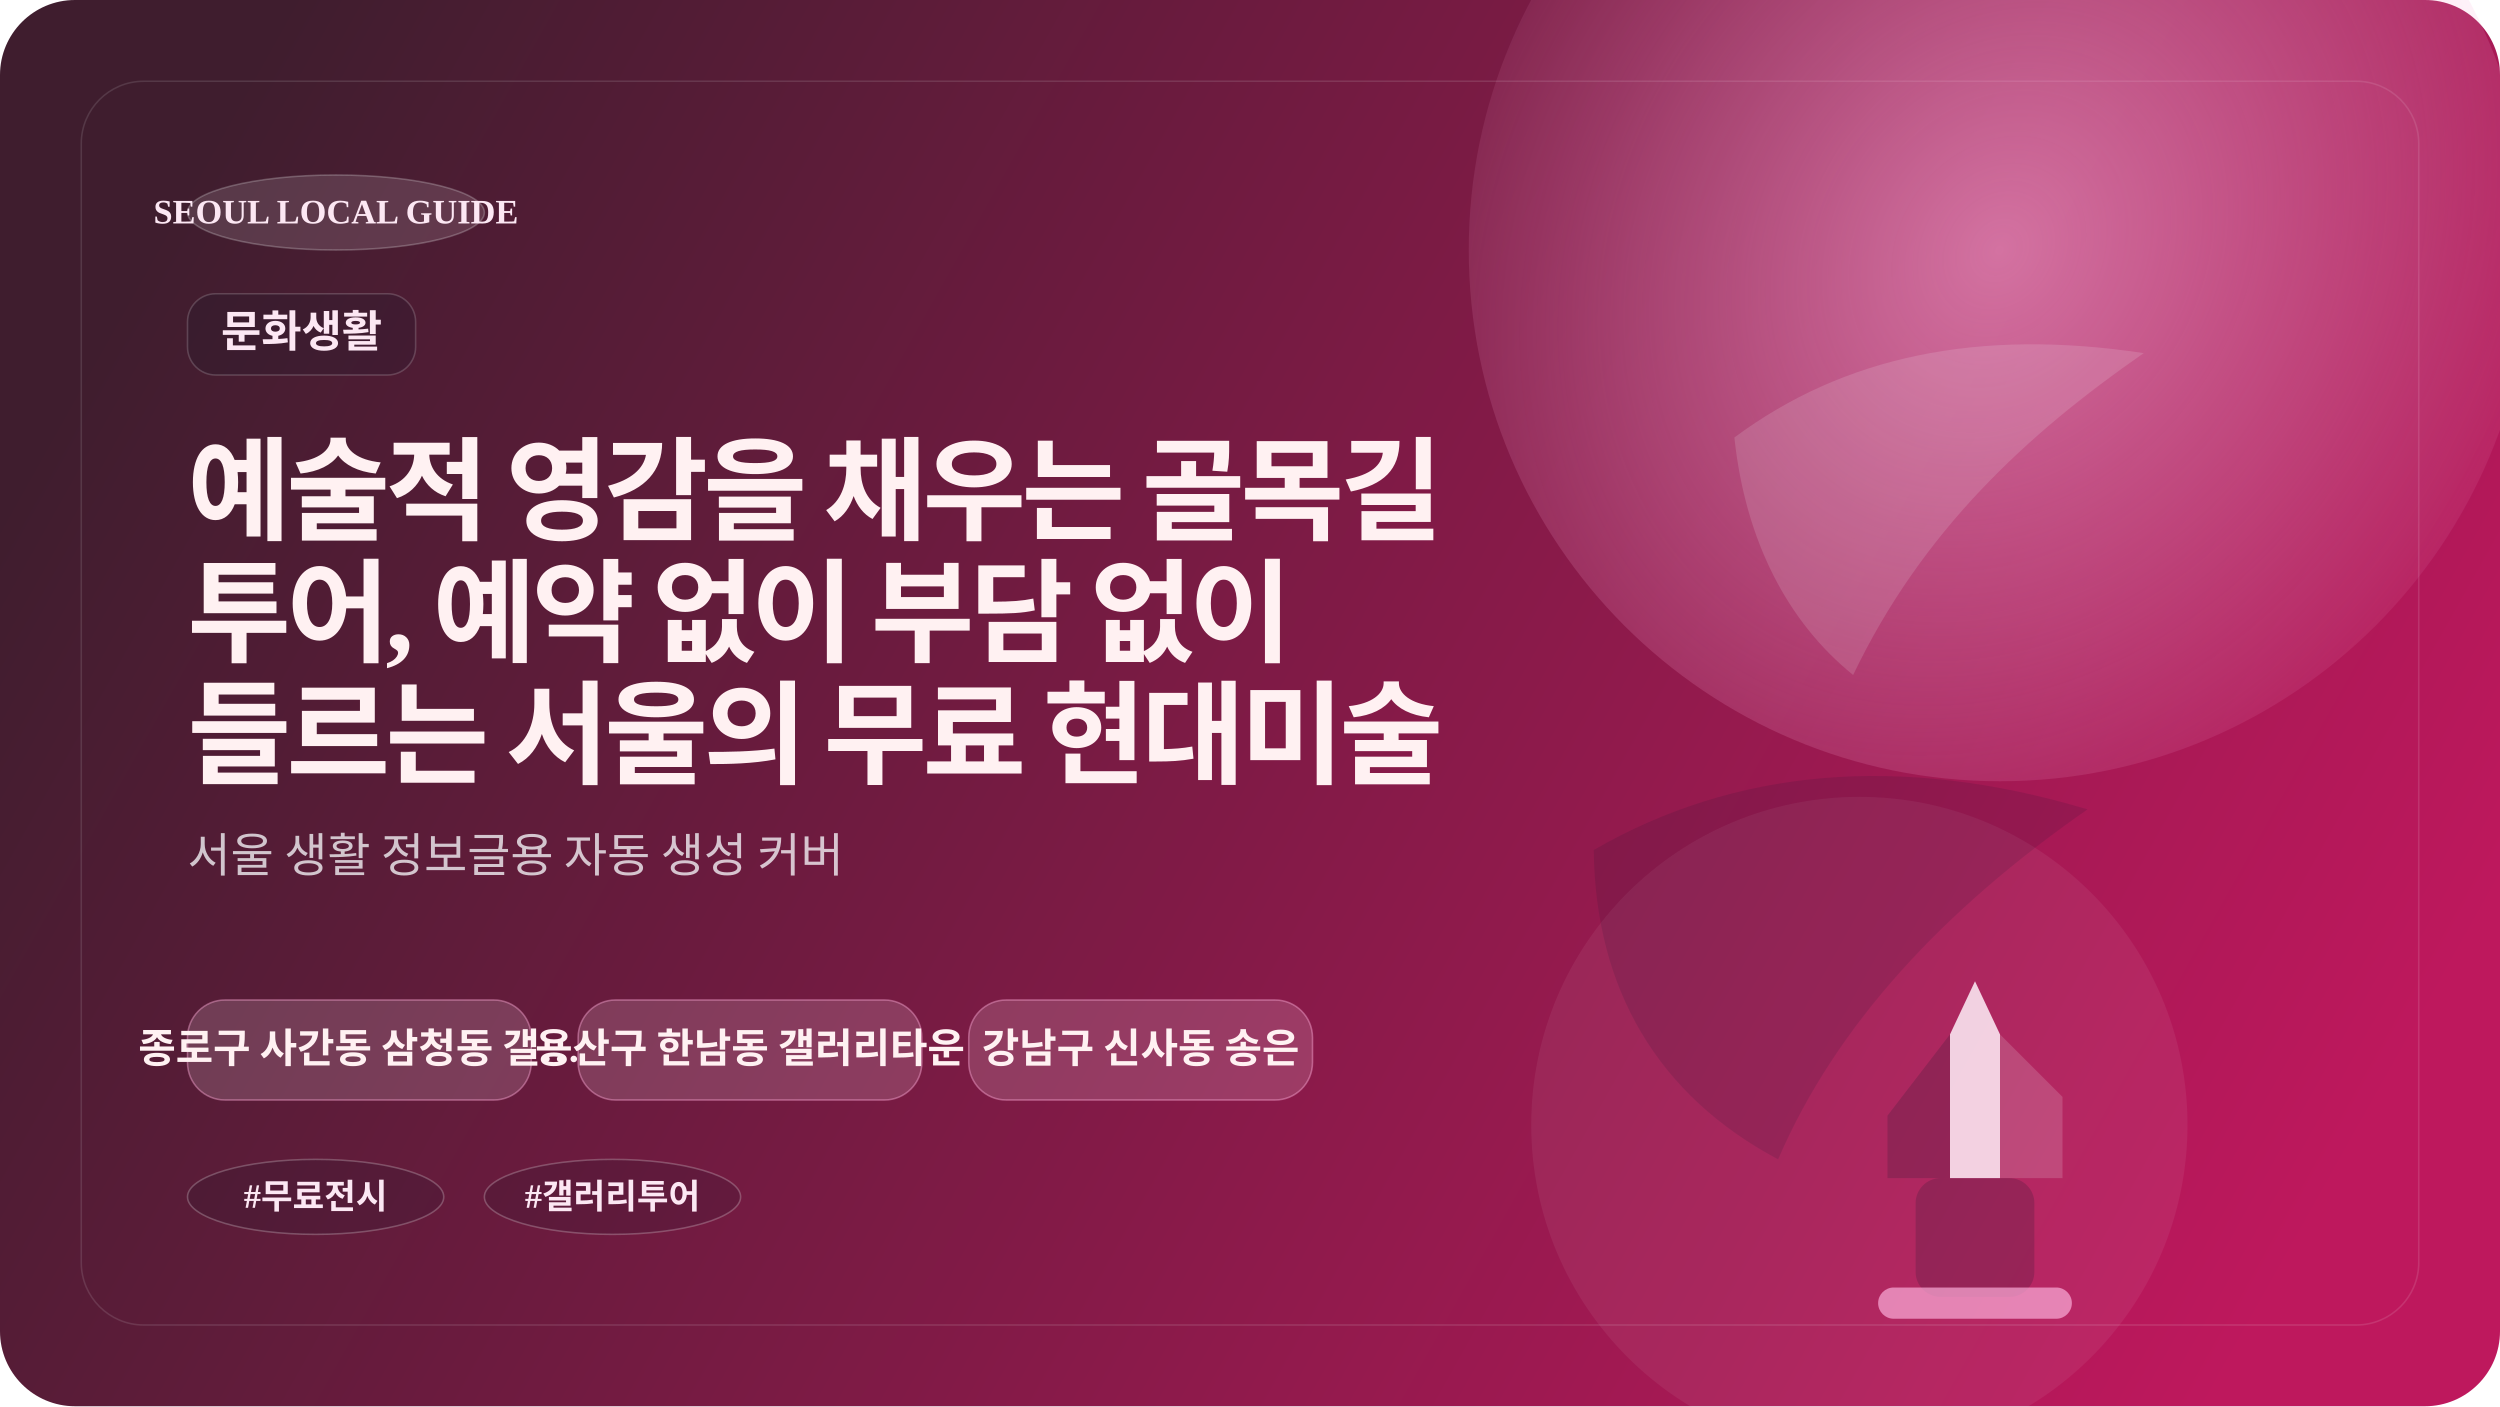
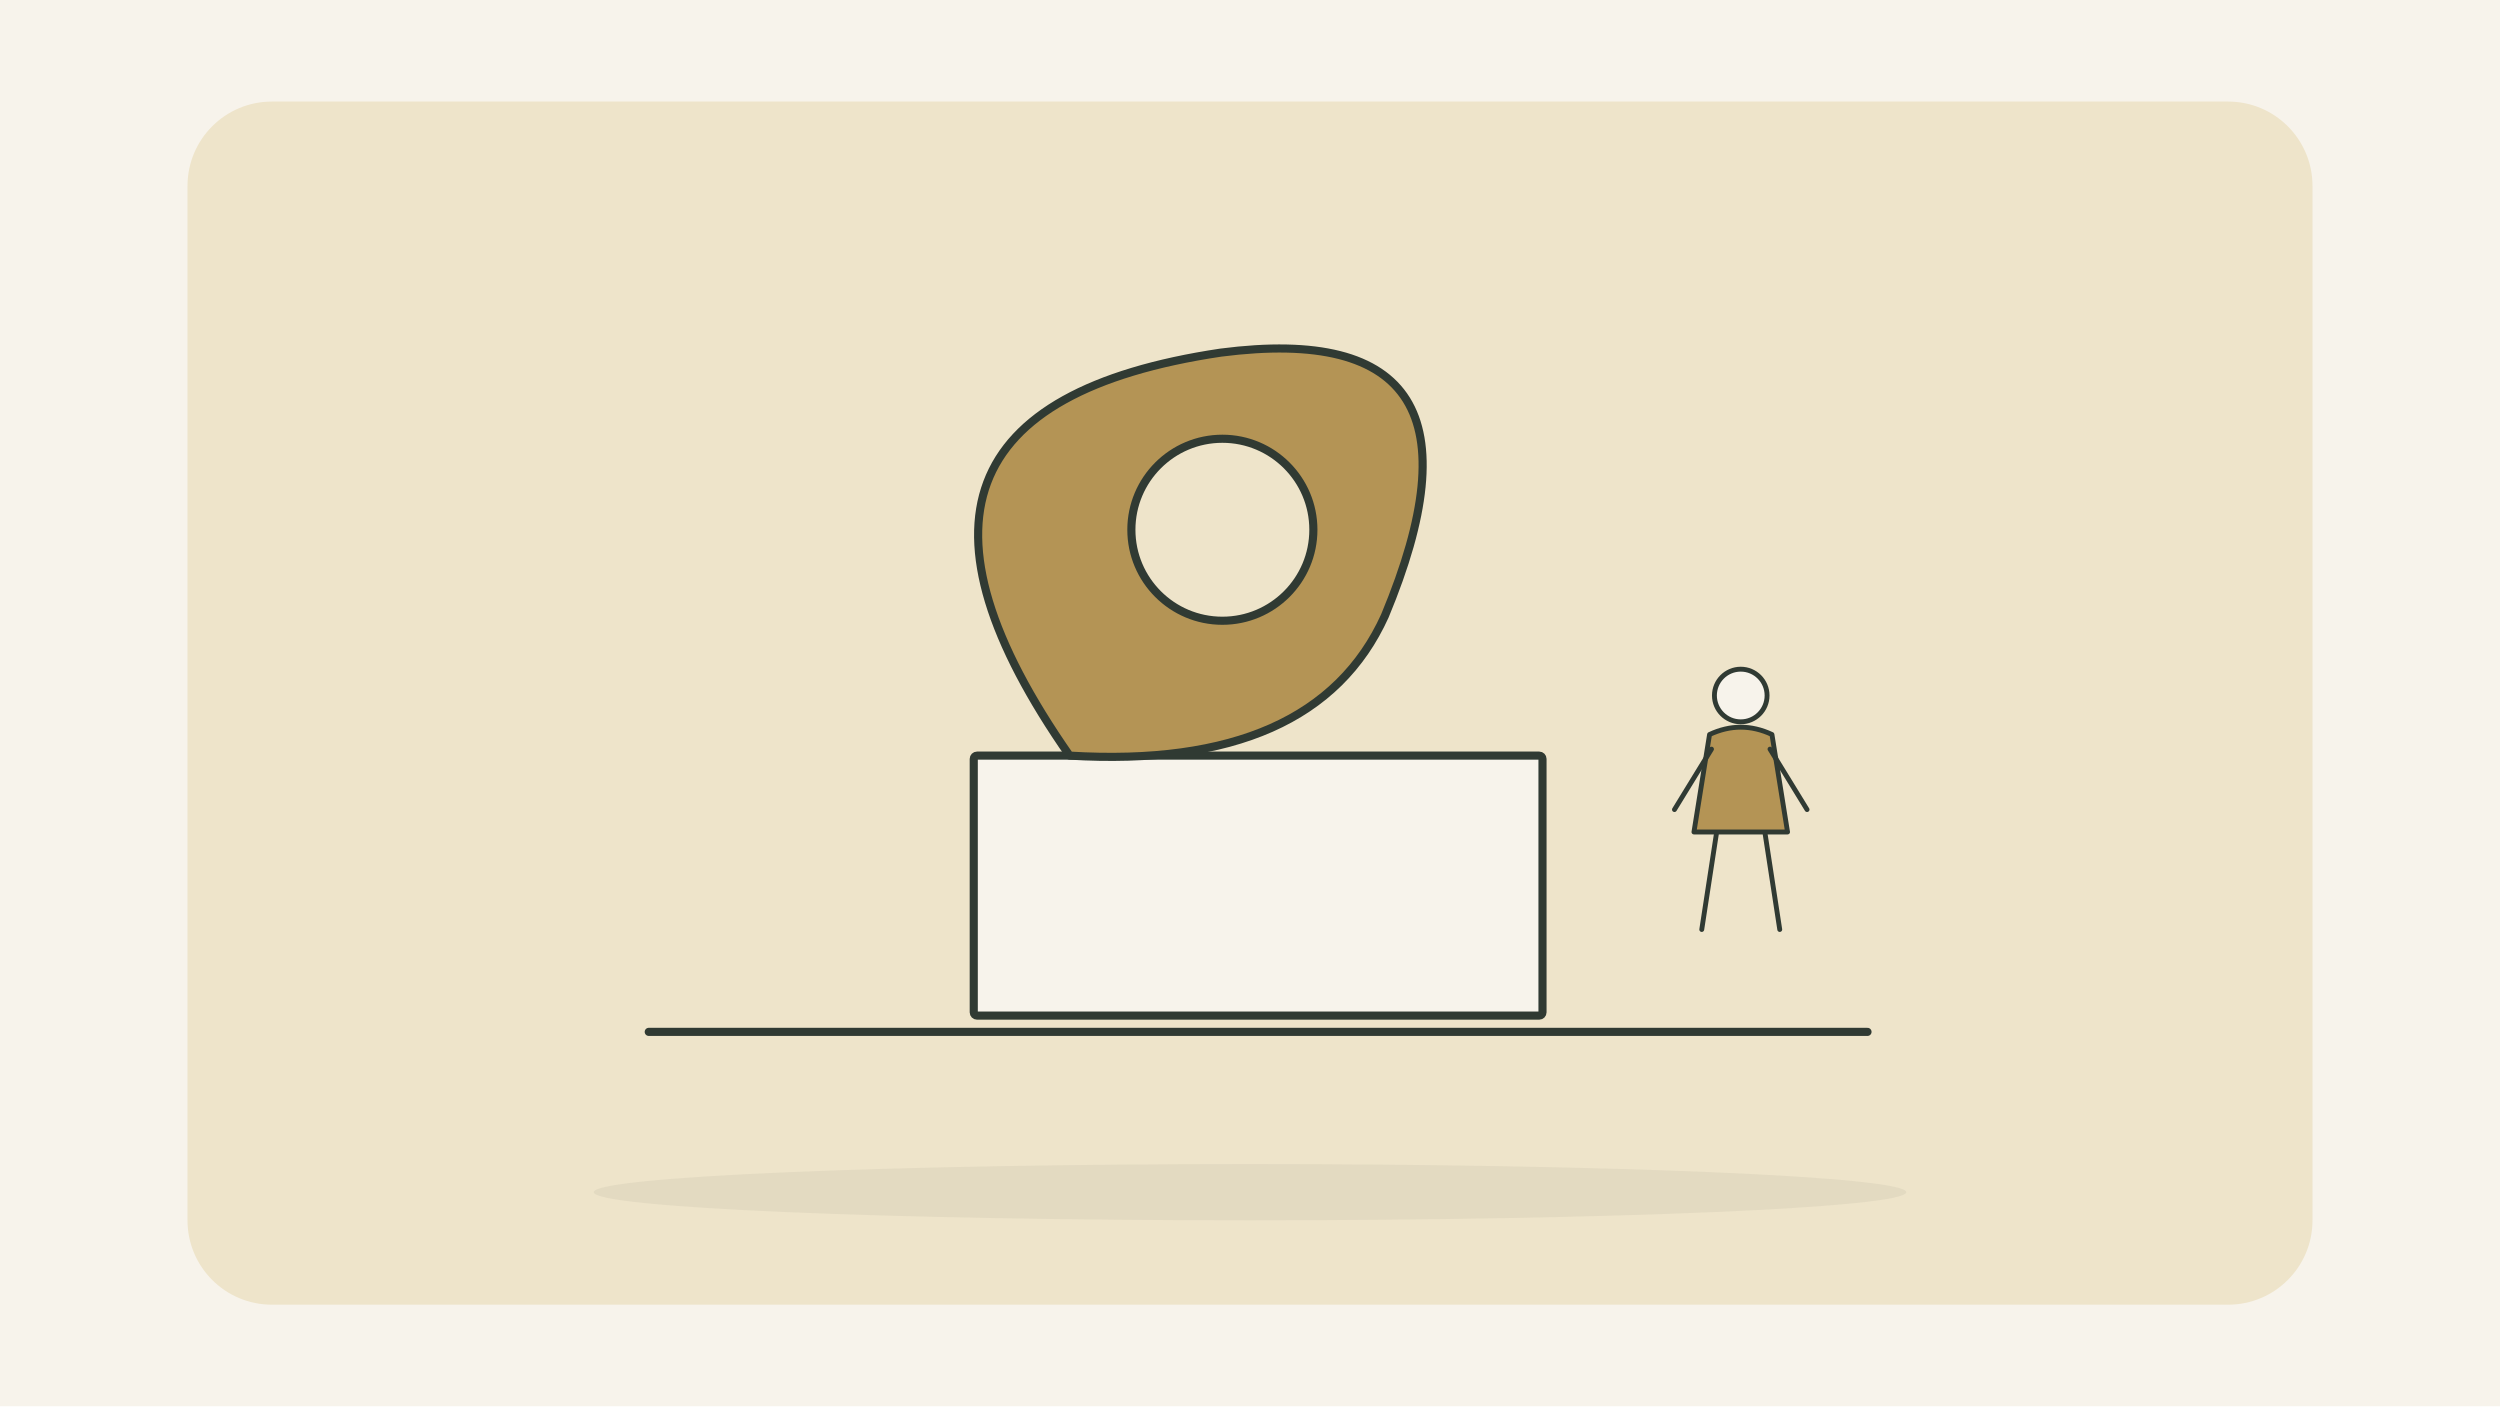
- <svg xmlns="http://www.w3.org/2000/svg" width="1600" height="900" viewBox="0 0 1600 900" fill="none" role="img" aria-labelledby="cover-title cover-desc">
-   <defs>
-     <linearGradient id="bg-gradient" x1="140" y1="80" x2="1460" y2="820" gradientUnits="userSpaceOnUse">
-       <stop stop-color="#3F1D2E" />
-       <stop offset="1" stop-color="#BE185D" />
-     </linearGradient>
-     <radialGradient id="glow-gradient" cx="0" cy="0" r="1" gradientUnits="userSpaceOnUse" gradientTransform="translate(1280 160) rotate(125) scale(480 400)">
-       <stop stop-color="#F9A8D4" stop-opacity="0.62" />
-       <stop offset="1" stop-color="#F9A8D4" stop-opacity="0" />
-     </radialGradient>
-   </defs>
-   <rect width="1600" height="900" rx="48" fill="url(#bg-gradient)" />
-   <rect x="52" y="52" width="1496" height="796" rx="40" stroke="rgba(248,250,252,0.12)" />
-   <circle cx="1280" cy="160" r="340" fill="url(#glow-gradient)" />
-   <circle cx="1190" cy="720" r="210" fill="rgba(255,255,255,0.06)" />
-   <path d="M1110 280C1180 228 1266 210 1372 226C1297 278 1230 340 1186 432C1144 398 1117 346 1110 280Z" fill="rgba(248,250,252,0.14)" />
-   <path d="M1020 544C1110 492 1216 482 1336 518C1244 582 1175 656 1138 742C1061 701 1021 633 1020 544Z" fill="rgba(15,23,42,0.12)" />
-   <g transform="translate(120 112)">
-     <rect width="190" height="48" rx="999" fill="rgba(248,250,252,0.13)" stroke="rgba(248,250,252,0.24)" />
-     <text x="95" y="31" fill="#FCE7F3" font-size="22" font-weight="700" text-anchor="middle">SEOUL LOCAL GUIDE</text>
-   </g>
-   <g transform="translate(120 188)">
-     <rect width="146" height="52" rx="18" fill="rgba(15,23,42,0.18)" stroke="rgba(248,250,252,0.18)" />
-     <text x="73" y="34" fill="#FCE7F3" font-size="28" font-weight="700" text-anchor="middle">문화생활</text>
-   </g>
-   <text x="120" y="340" fill="#FFF1F2" font-size="72" font-weight="800" letter-spacing="-0.04em">
-     <tspan x="120" dy="0">예술적 영감을 채우는 골목길</tspan>
-     <tspan x="120" dy="78">투어, 예약 없이 부담 없이</tspan>
-     <tspan x="120" dy="78">들르는 서울의 무료 현대미술</tspan>
-   </text>
-   <text x="120" y="558" fill="rgba(248,250,252,0.76)" font-size="30" font-weight="500">
-     서울 생활 정보글용 자동 생성 커버
-   </text>
-   <g transform="translate(120 640)">
-     <rect width="220" height="64" rx="24" fill="rgba(252, 231, 243, 0.16)" stroke="rgba(249, 168, 212, 0.45)" />
-     <text x="110" y="40" fill="#FFF1F2" font-size="26" font-weight="600" text-anchor="middle">종로구 사간동 삼청동 갤…</text>
-   </g>
-   <g transform="translate(370 640)">
-     <rect width="220" height="64" rx="24" fill="rgba(252, 231, 243, 0.16)" stroke="rgba(249, 168, 212, 0.45)" />
-     <text x="110" y="40" fill="#FFF1F2" font-size="26" font-weight="600" text-anchor="middle">용산구 한남동 갤러리타운</text>
-   </g>
-   <g transform="translate(620 640)">
-     <rect width="220" height="64" rx="24" fill="rgba(252, 231, 243, 0.16)" stroke="rgba(249, 168, 212, 0.45)" />
-     <text x="110" y="40" fill="#FFF1F2" font-size="26" font-weight="600" text-anchor="middle">강남구 신사동 송은</text>
-   </g>
-   <g transform="translate(120 742)">
-     <rect width="164" height="48" rx="999" fill="rgba(15, 23, 42, 0.16)" stroke="rgba(248, 250, 252, 0.24)" />
-     <text x="82" y="31" fill="#FCE7F3" font-size="22" font-weight="600" text-anchor="middle">#무료전시</text>
-   </g>
-   <g transform="translate(310 742)">
-     <rect width="164" height="48" rx="999" fill="rgba(15, 23, 42, 0.16)" stroke="rgba(248, 250, 252, 0.24)" />
-     <text x="82" y="31" fill="#FCE7F3" font-size="22" font-weight="600" text-anchor="middle">#갤러리투어</text>
-   </g>
-   <g transform="translate(1168 628)">
-     <path d="M96 0L112 34V126H80V34L96 0Z" fill="#FCE7F3" fill-opacity="0.88" />
-     <path d="M112 34L152 74V126H112V34Z" fill="rgba(248,250,252,0.16)" />
-     <path d="M80 34L40 86V126H80V34Z" fill="rgba(15,23,42,0.18)" />
-     <rect x="58" y="126" width="76" height="76" rx="16" fill="rgba(15,23,42,0.18)" />
-     <rect x="34" y="196" width="124" height="20" rx="10" fill="#F9A8D4" fill-opacity="0.72" />
+ <svg xmlns="http://www.w3.org/2000/svg" width="1600" height="900" viewBox="0 0 1600 900" fill="none" role="img" aria-labelledby="cover-title cover-desc" data-cover-generator="seoulcity" data-cover-version="2" data-cover-subject="art" data-cover-scene="sculpture-room" data-cover-palette="ochre">
+   <rect width="1600" height="900" fill="#F7F3EB" />
+   <rect x="120" y="65" width="1360" height="770" rx="54" fill="#EEE4CA" />
+   <ellipse cx="800" cy="763" rx="420" ry="18" fill="#303A33" opacity=".06" />
+   <g transform="translate(280 130) scale(1.04)" stroke="#303A33" stroke-width="5" stroke-linecap="round" stroke-linejoin="round">
+     <rect x="330" y="340" width="350" height="160" rx="2" fill="#F7F3EB" />
+     <path d="M389 340Q241 128 482 92Q660 69 583 254Q540 349 389 340Z" fill="#B49455" />
+     <circle cx="483" cy="201" r="56" fill="#EEE4CA" />
+     <g transform="translate(802 405) scale(0.6)">
+       <circle cx="0" cy="-170" r="27" fill="#F7F3EB" />
+       <path d="M-32-130Q0-145 32-130L48-30H-48Z" fill="#B49455" />
+       <path d="M-25-28L-40 70M25-28L40 70M-30-115L-68-53M30-115L68-53" fill="none" />
+     </g>
+     <path d="M130 510H880" fill="none" />
  </g>
</svg>
